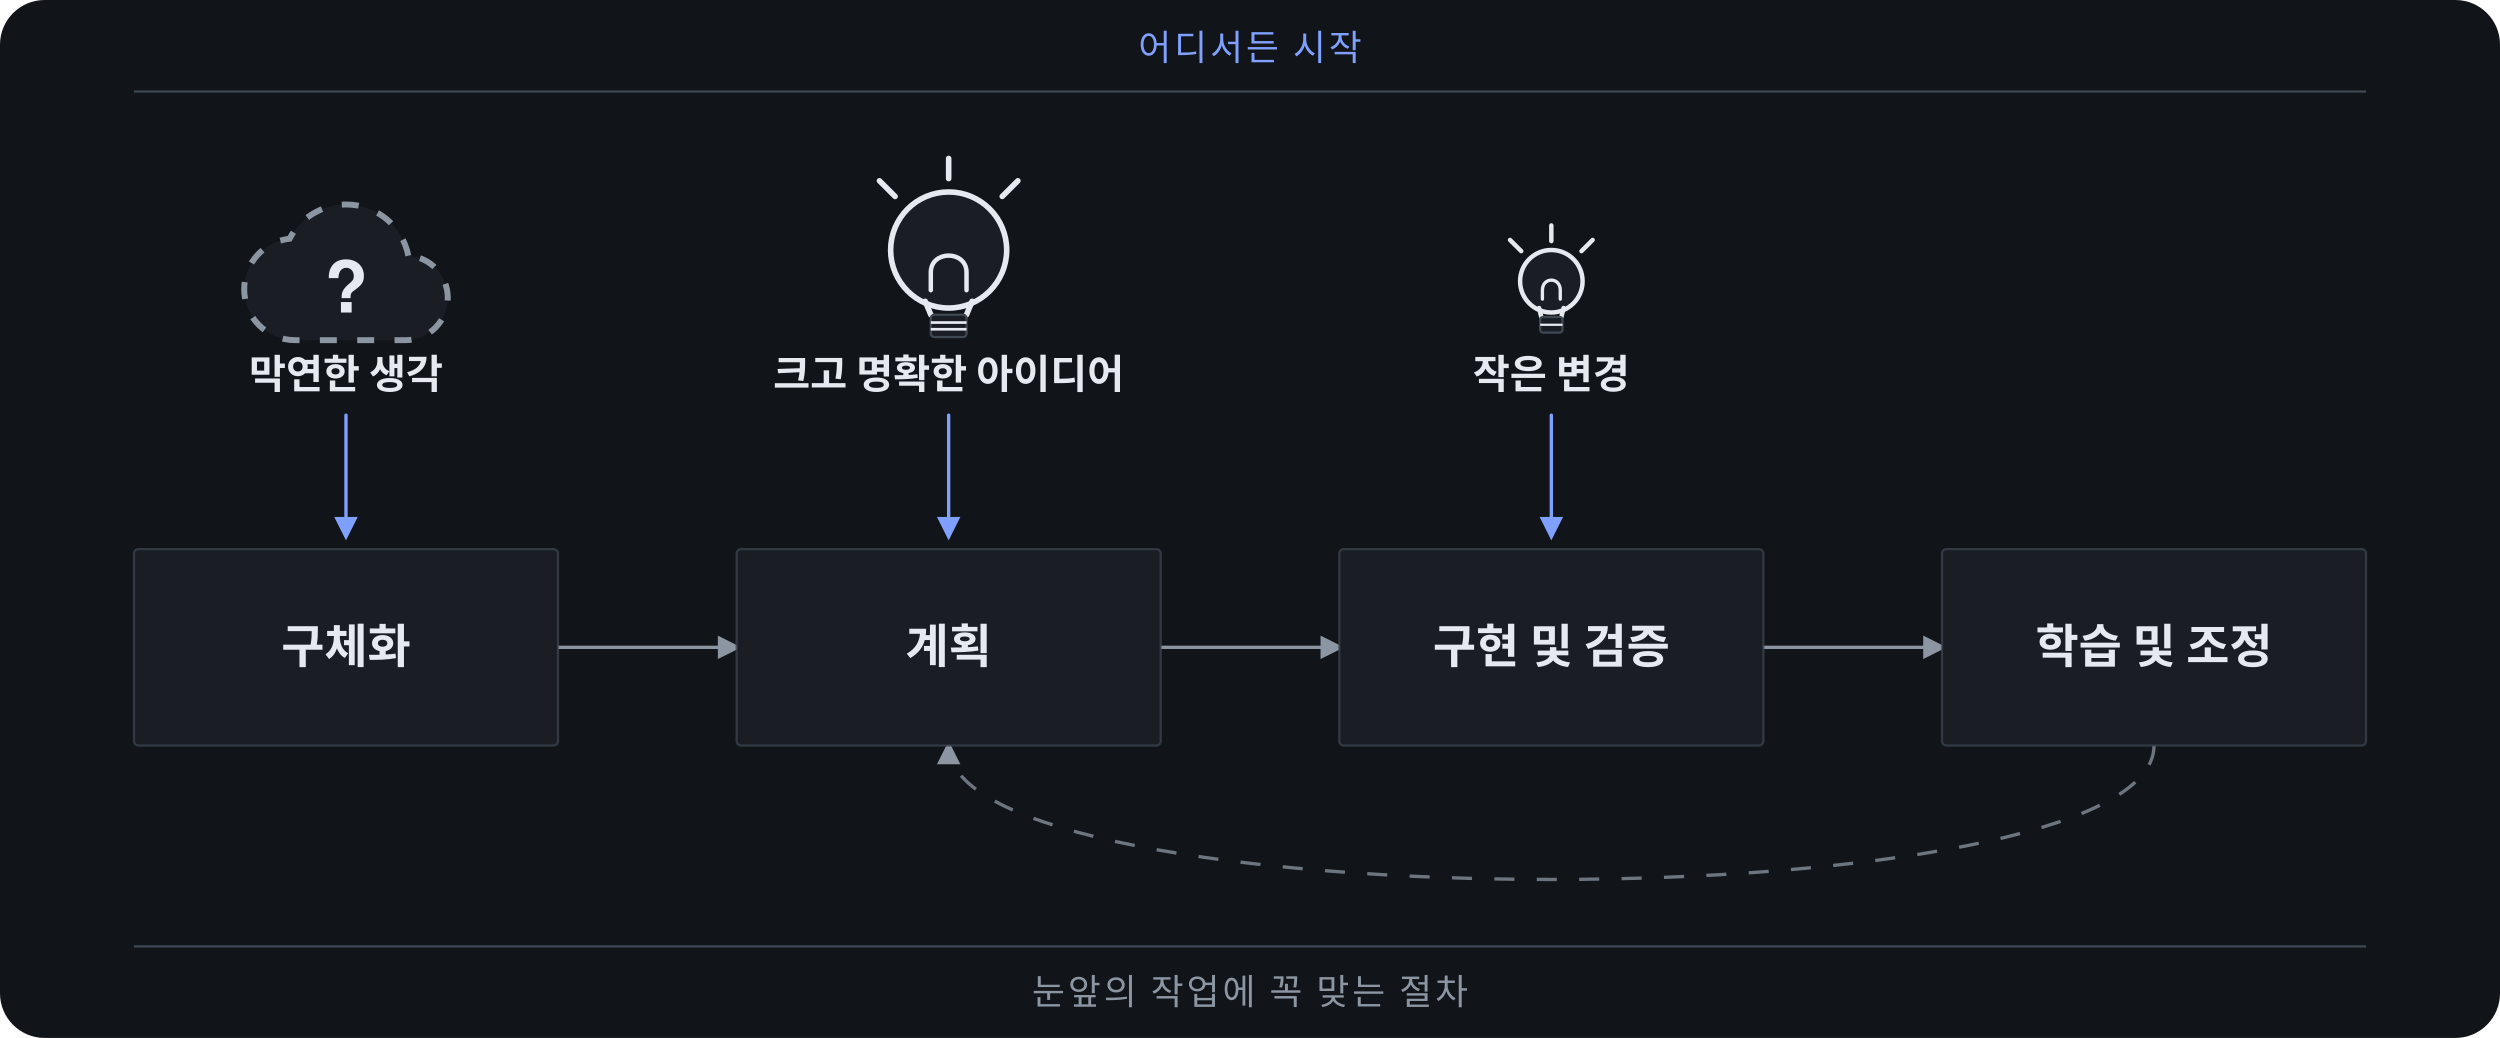
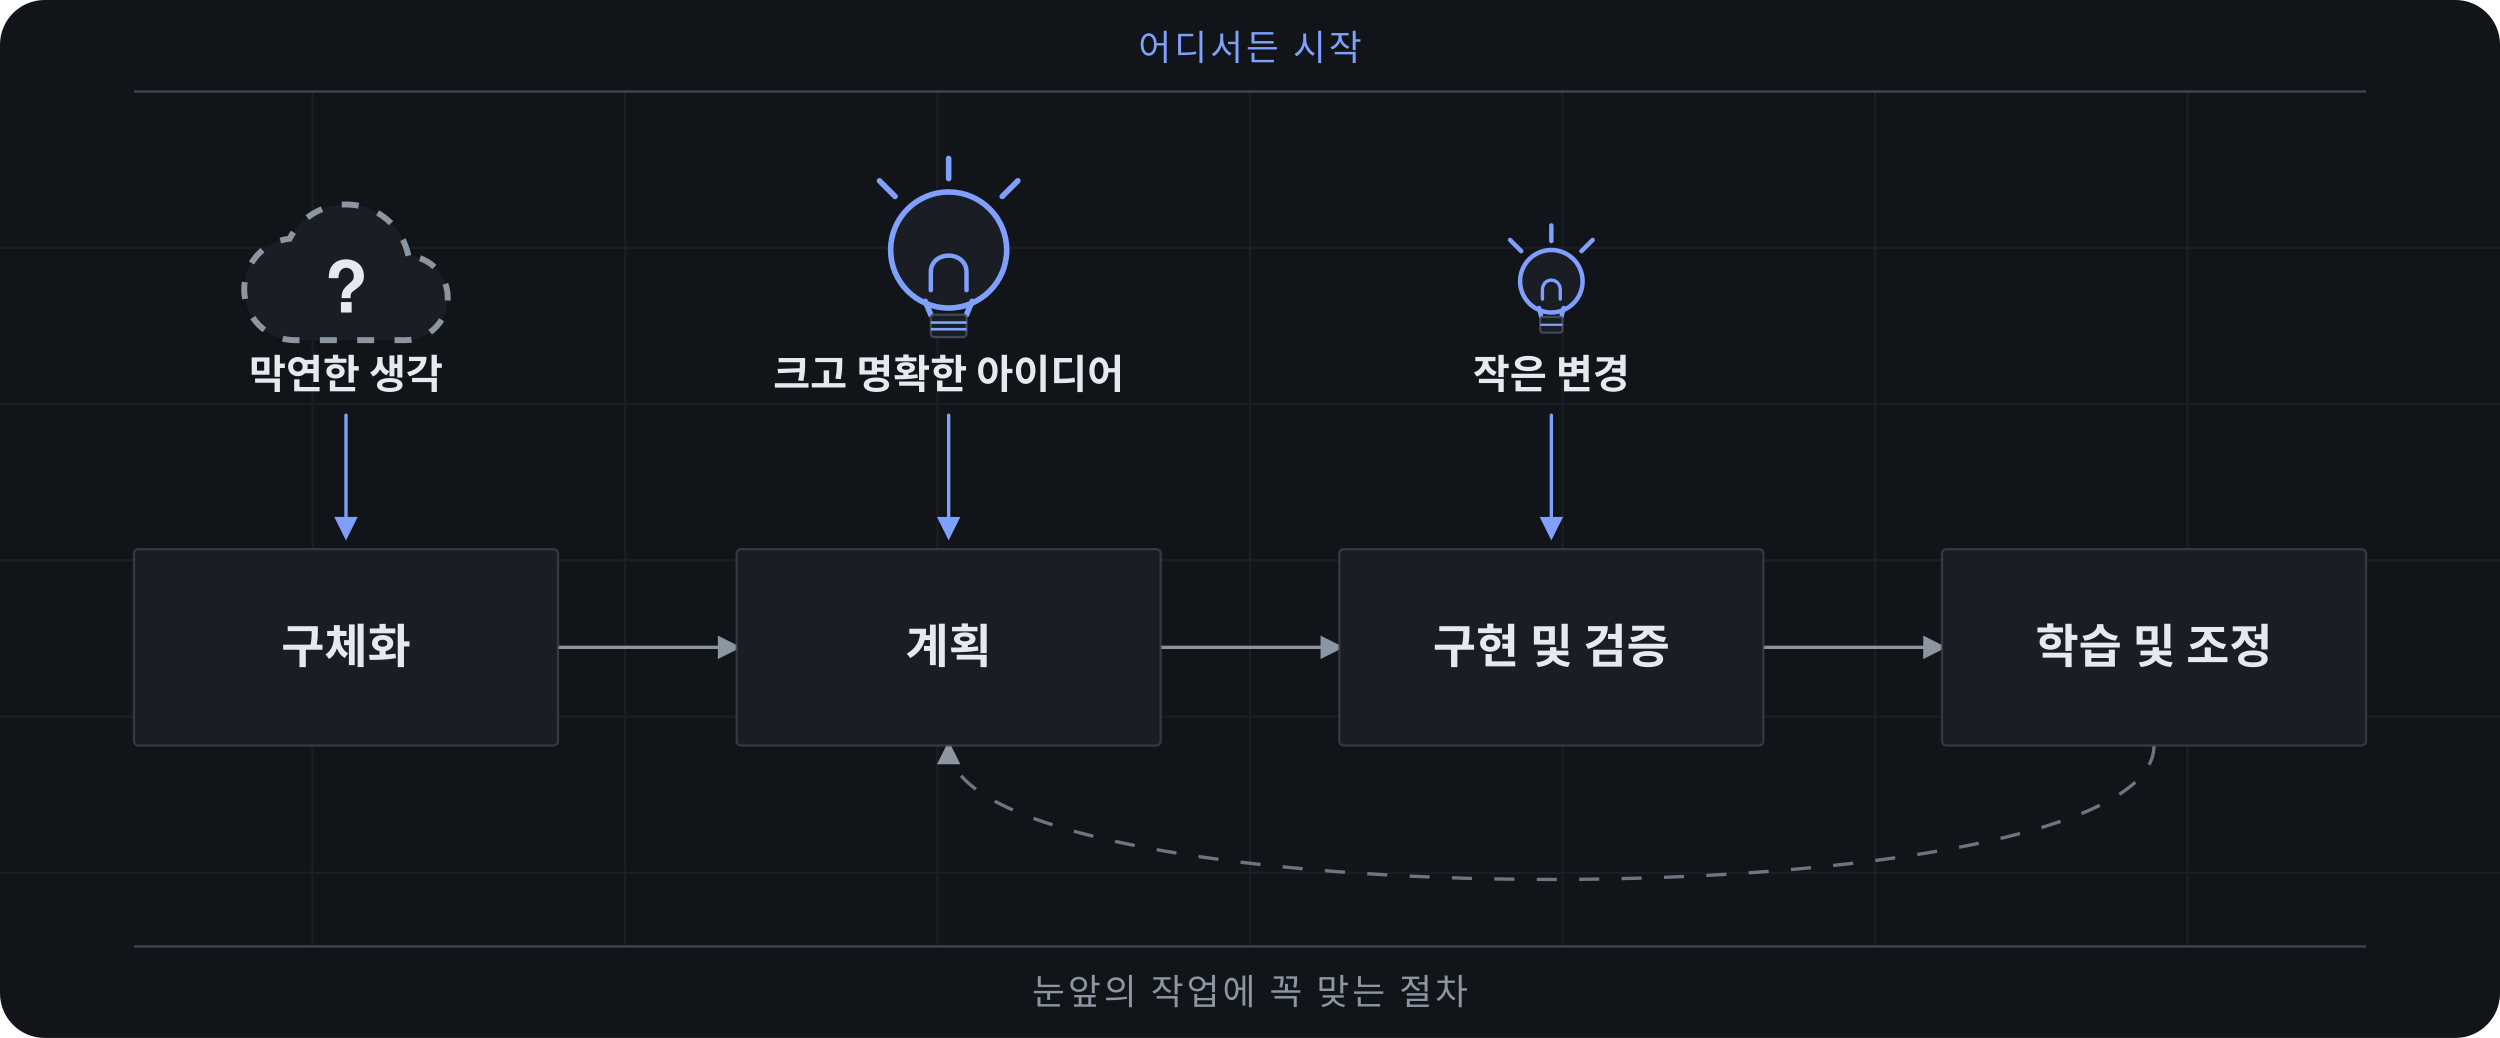
<svg xmlns="http://www.w3.org/2000/svg" class="bmad-diagram" width="1120" height="465" viewBox="0 0 1120 465" role="img" aria-labelledby="title description">
  <style>
  .bmad-diagram { font-family: -apple-system, 'Segoe UI', Helvetica, Arial, sans-serif; }
  .bmad-diagram text { fill: #e6eaf0; }
  .bmad-diagram .node { fill: #1a1e24; stroke: #404854; stroke-width: 1; }
  .bmad-diagram .node.hot { stroke: #7fa0ff; }
  .bmad-diagram .gate { fill: #111418; stroke: #7fa0ff; stroke-width: 1.5; }
  .bmad-diagram .chip { fill: #1a1e24; stroke: #404854; stroke-width: 1; }
  .bmad-diagram .chip.ok { fill: rgba(111, 207, 151, 0.1); stroke: #6fcf97; }
  .bmad-diagram .chip.warn { fill: rgba(224, 178, 95, 0.1); stroke: #e0b25f; }
  .bmad-diagram .band { fill: #1a1e24; stroke: #404854; stroke-opacity: 0.28; stroke-width: 1; }
  .bmad-diagram .panel { fill: none; stroke: #404854; stroke-width: 1; stroke-dasharray: 4 4; }
  .bmad-diagram .panel-title { fill: #7fa0ff; }
  .bmad-diagram .slogan {
    font-family: ui-monospace, SFMono-Regular, Menlo, monospace;
    font-size: 16px;
    letter-spacing: 0.085em;
    text-transform: uppercase;
    fill: #7fa0ff;
  }
  .bmad-diagram .slogan.alt { fill: #8c96a3; }
+   .bmad-diagram .grid { fill: none; stroke: #404854; stroke-opacity: 0.22; stroke-width: 1; }
  .bmad-diagram .rule { fill: none; stroke: #404854; stroke-width: 1; }
  .bmad-diagram .edge { fill: none; stroke: #8c96a3; stroke-width: 1.5; }
  .bmad-diagram .edge.soft { stroke-width: 1.25; stroke-dasharray: 4 4; opacity: 0.85; }
  .bmad-diagram .edge.lens { opacity: 0.5; }
  .bmad-diagram .edge.entry { stroke: #7fa0ff; }
  .bmad-diagram .head { fill: #8c96a3; }
  .bmad-diagram .head.accent { fill: #7fa0ff; }
  .bmad-diagram .glyph { fill: #8c96a3; }
  .bmad-diagram .glyph .fold { fill: #111418; opacity: 0.5; }
  .bmad-diagram .n { font-size: 14px; font-weight: 500; letter-spacing: -0.012em; text-anchor: middle; }
  .bmad-diagram .n.small { font-size: 12.5px; font-weight: 600; text-anchor: start; }
  .bmad-diagram .sub { font-size: 11.5px; fill: #8c96a3; }
  .bmad-diagram .sub.mid { text-anchor: middle; }
  .bmad-diagram .mono { font-family: ui-monospace, SFMono-Regular, Menlo, monospace; }
  .bmad-diagram .k {
    font-family: ui-monospace, SFMono-Regular, Menlo, monospace;
    font-size: 10px;
    letter-spacing: 0.09em;
    text-transform: uppercase;
    fill: #8c96a3;
  }
  </style>
  <rect width="1120" height="465" rx="20" fill="#111418" />
  <defs>
    <marker id="arrow" viewBox="0 0 10 10" refX="8" refY="5" markerWidth="7" markerHeight="7" orient="auto-start-reverse">
      <path class="head" d="M 0 0 L 10 5 L 0 10 z" />
    </marker>
    <marker id="arrow-entry" viewBox="0 0 10 10" refX="8" refY="5" markerWidth="7" markerHeight="7" orient="auto-start-reverse">
      <path class="head accent" d="M 0 0 L 10 5 L 0 10 z" />
    </marker>
  </defs>
  <g text-anchor="middle">
    <text class="slogan" x="560" y="27" data-i18n="start-anywhere">어디서든 시작</text>
    <path class="rule" d="M60 41H1060" />
    <path class="rule" d="M60 424H1060" />
    <text class="slogan alt" x="560" y="450" data-i18n="right-sized-for-the-work-in-front-">눈앞의 작업에 꼭 맞는 절차</text>
  </g>
+   <path class="grid" d="M0 111H1120M0 181H1120M0 251H1120M0 321H1120M0 391H1120M140 41V424M280 41V424M420 41V424M560 41V424M700 41V424M840 41V424M980 41V424" />
  <g transform="translate(0 46)">
    <path class="edge entry" d="M155 140V194" stroke-linecap="round" marker-end="url(#arrow-entry)" />
    <path class="edge entry" d="M425 140V194" stroke-linecap="round" marker-end="url(#arrow-entry)" />
    <path class="edge entry" d="M695 140V194" stroke-linecap="round" marker-end="url(#arrow-entry)" />
    <path class="edge" d="M250 244H330" stroke-linecap="round" marker-end="url(#arrow)" />
    <path class="edge" d="M520 244H600" stroke-linecap="round" marker-end="url(#arrow)" />
    <path class="edge" d="M790 244H870" stroke-linecap="round" marker-end="url(#arrow)" />
    <path class="edge" d="M965 288C965 368 425 368 425 288" fill="none" stroke-opacity=".75" stroke-dasharray="9 10" marker-end="url(#arrow)" />
    <g transform="translate(155 76) scale(3.8) translate(-12 -12)">
      <path d="M19.35 10.04C18.67 6.59 15.64 4 12 4 9.11 4 6.6 5.64 5.35 8.04 2.34 8.36 0 10.91 0 14c0 3.31 2.69 6 6 6h13c2.76 0 5-2.24 5-5 0-2.64-2.05-4.78-4.65-4.96z" fill="#1a1e24" stroke="#8c96a3" stroke-width=".7" stroke-dasharray="2 2.4" />
    </g>
-     <circle cx="425" cy="66" r="26" fill="#1a1e24" stroke="#e6eaf0" stroke-width="2.5" />
-     <path d="M417 84V76C417 66 433 66 433 76V84" fill="none" stroke="#e6eaf0" stroke-width="2" stroke-linecap="round" />
-     <path d="M414.5 89L417 95M435.5 89L433 95" stroke="#e6eaf0" stroke-width="2.5" stroke-linecap="round" />
-     <rect class="node" x="417" y="95" width="16" height="10" rx="1.5" stroke="#e6eaf0" stroke-width="2.5" />
-     <path d="M417 98.5H433M417 101.5H433" stroke="#e6eaf0" stroke-width="1.2" />
-     <path d="M401 42L394 35M449 42L456 35M425 34V25" stroke="#e6eaf0" stroke-width="2.5" stroke-linecap="round" />
-     <circle cx="695" cy="80" r="14" fill="#1a1e24" stroke="#e6eaf0" stroke-width="2" />
-     <path d="M691 88V84C691 78 699 78 699 84V88" fill="none" stroke="#e6eaf0" stroke-width="1.5" stroke-linecap="round" />
-     <path d="M689.5 92L690.5 96M700.5 92L699.5 96" stroke="#e6eaf0" stroke-width="2" stroke-linecap="round" />
-     <rect class="node" x="690" y="96" width="10" height="7" rx="1.2" stroke="#e6eaf0" stroke-width="2" />
-     <path d="M690 99.5H700" stroke="#e6eaf0" stroke-width="1" />
-     <path d="M681.5 66.5L676.5 61.5M708.5 66.5L713.5 61.5M695 62V55" stroke="#e6eaf0" stroke-width="2" stroke-linecap="round" />
+     <circle cx="425" cy="66" r="26" fill="#1a1e24" stroke="#7fa0ff" stroke-width="2.5" />
+     <path d="M417 84V76C417 66 433 66 433 76V84" fill="none" stroke="#7fa0ff" stroke-width="2" stroke-linecap="round" />
+     <path d="M414.5 89L417 95M435.5 89L433 95" stroke="#7fa0ff" stroke-width="2.5" stroke-linecap="round" />
+     <rect class="node" x="417" y="95" width="16" height="10" rx="1.5" stroke="#7fa0ff" stroke-width="2.5" />
+     <path d="M417 98.5H433M417 101.5H433" stroke="#7fa0ff" stroke-width="1.2" />
+     <path d="M401 42L394 35M449 42L456 35M425 34V25" stroke="#7fa0ff" stroke-width="2.5" stroke-linecap="round" />
+     <circle cx="695" cy="80" r="14" fill="#1a1e24" stroke="#7fa0ff" stroke-width="2" />
+     <path d="M691 88V84C691 78 699 78 699 84V88" fill="none" stroke="#7fa0ff" stroke-width="1.5" stroke-linecap="round" />
+     <path d="M689.5 92L690.5 96M700.5 92L699.5 96" stroke="#7fa0ff" stroke-width="2" stroke-linecap="round" />
+     <rect class="node" x="690" y="96" width="10" height="7" rx="1.2" stroke="#7fa0ff" stroke-width="2" />
+     <path d="M690 99.5H700" stroke="#7fa0ff" stroke-width="1" />
+     <path d="M681.5 66.5L676.5 61.5M708.5 66.5L713.5 61.5M695 62V55" stroke="#7fa0ff" stroke-width="2" stroke-linecap="round" />
    <g text-anchor="middle">
      <text x="155" y="94" fill="#8c96a3" font-size="32" font-weight="700" data-i18n="label">?</text>
      <text x="155" y="128" fill="#e6eaf0" font-size="18" font-weight="600" data-i18n="vague-notion">막연한 생각</text>
      <text x="425" y="128" fill="#e6eaf0" font-size="18" font-weight="600" data-i18n="big-clear-idea">크고 명확한 아이디어</text>
      <text x="695" y="128" fill="#e6eaf0" font-size="18" font-weight="600" data-i18n="small-change">작은 변경</text>
      <g transform="translate(60 200)">
        <rect class="node" width="190" height="88" rx="2" stroke-opacity=".7" />
        <text x="95" y="51" fill="#e6eaf0" font-size="21" font-weight="600" data-i18n="clarify">구체화</text>
      </g>
      <g transform="translate(330 200)">
        <rect class="node" width="190" height="88" rx="2" stroke-opacity=".7" />
        <text x="95" y="51" fill="#e6eaf0" font-size="21" font-weight="600" data-i18n="plan">계획</text>
      </g>
      <g transform="translate(600 200)">
        <rect class="node" width="190" height="88" rx="2" stroke-opacity=".7" />
        <text x="95" y="51" fill="#e6eaf0" font-size="21" font-weight="600" data-i18n="build-and-verify">구현 및 검증</text>
      </g>
      <g transform="translate(870 200)">
        <rect class="node" width="190" height="88" rx="2" stroke-opacity=".7" />
        <text x="95" y="51" fill="#e6eaf0" font-size="21" font-weight="600" data-i18n="learn-and-adjust">학습 및 조정</text>
      </g>
    </g>
  </g>
</svg>
